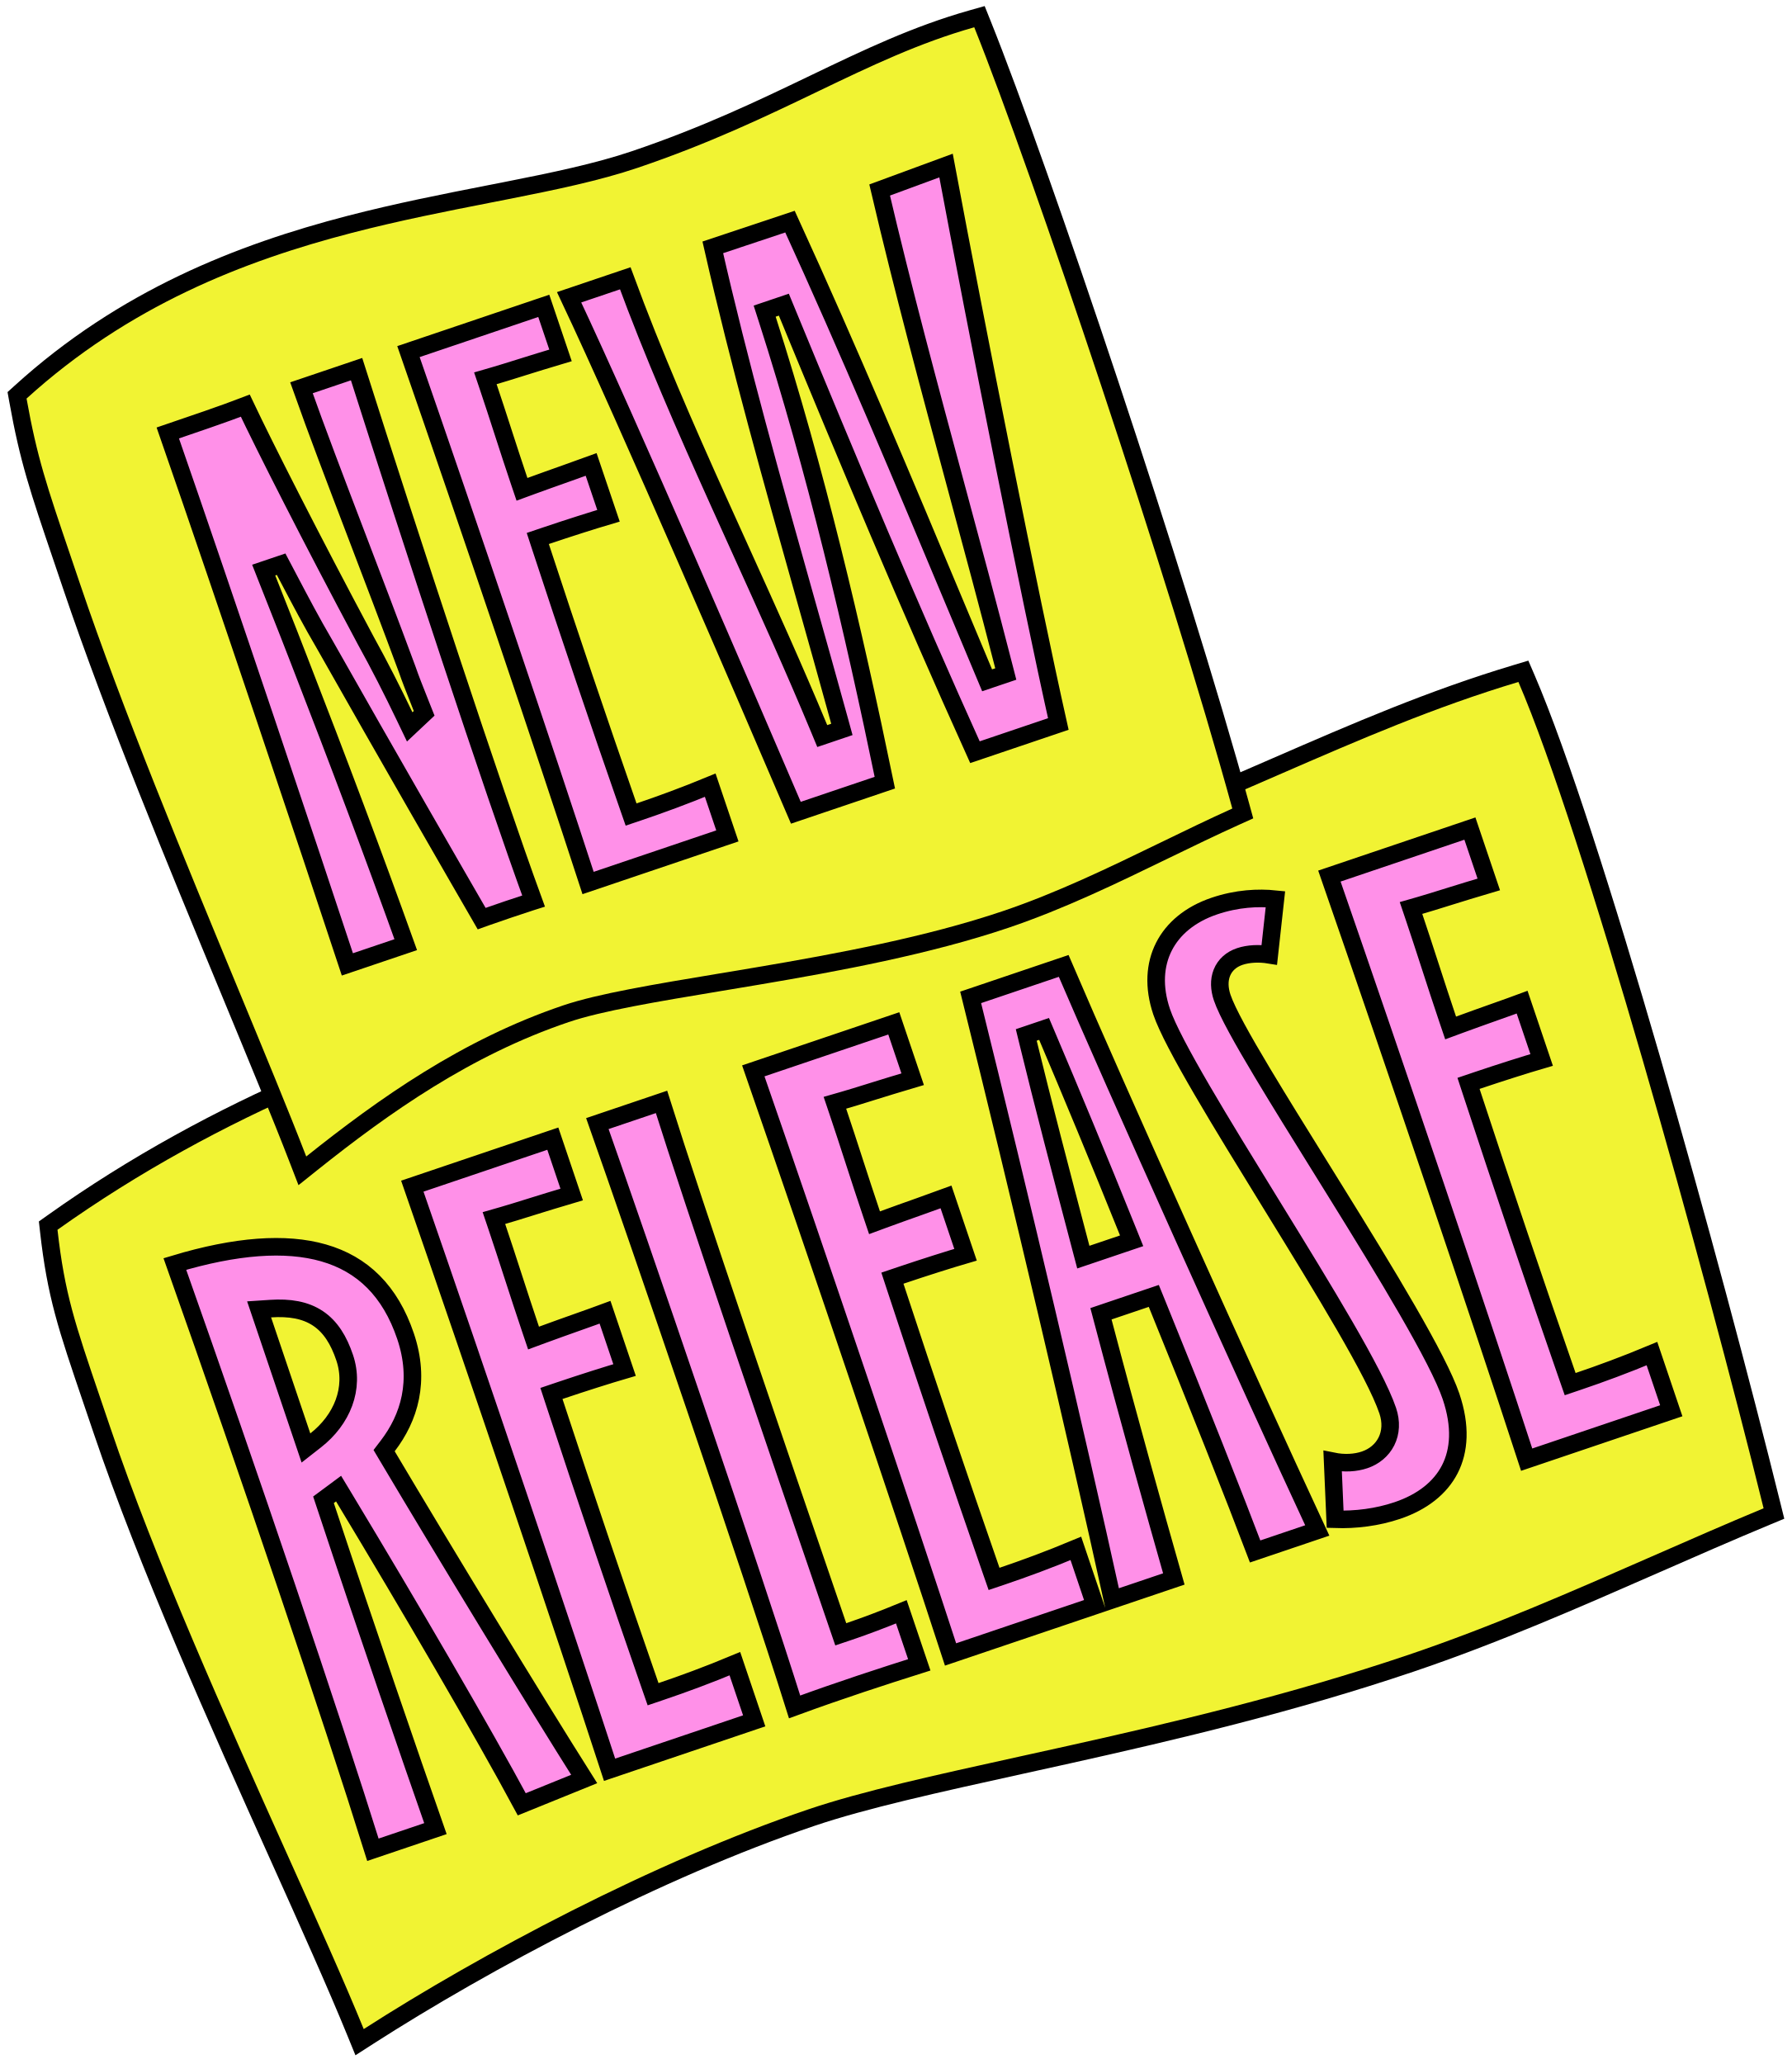
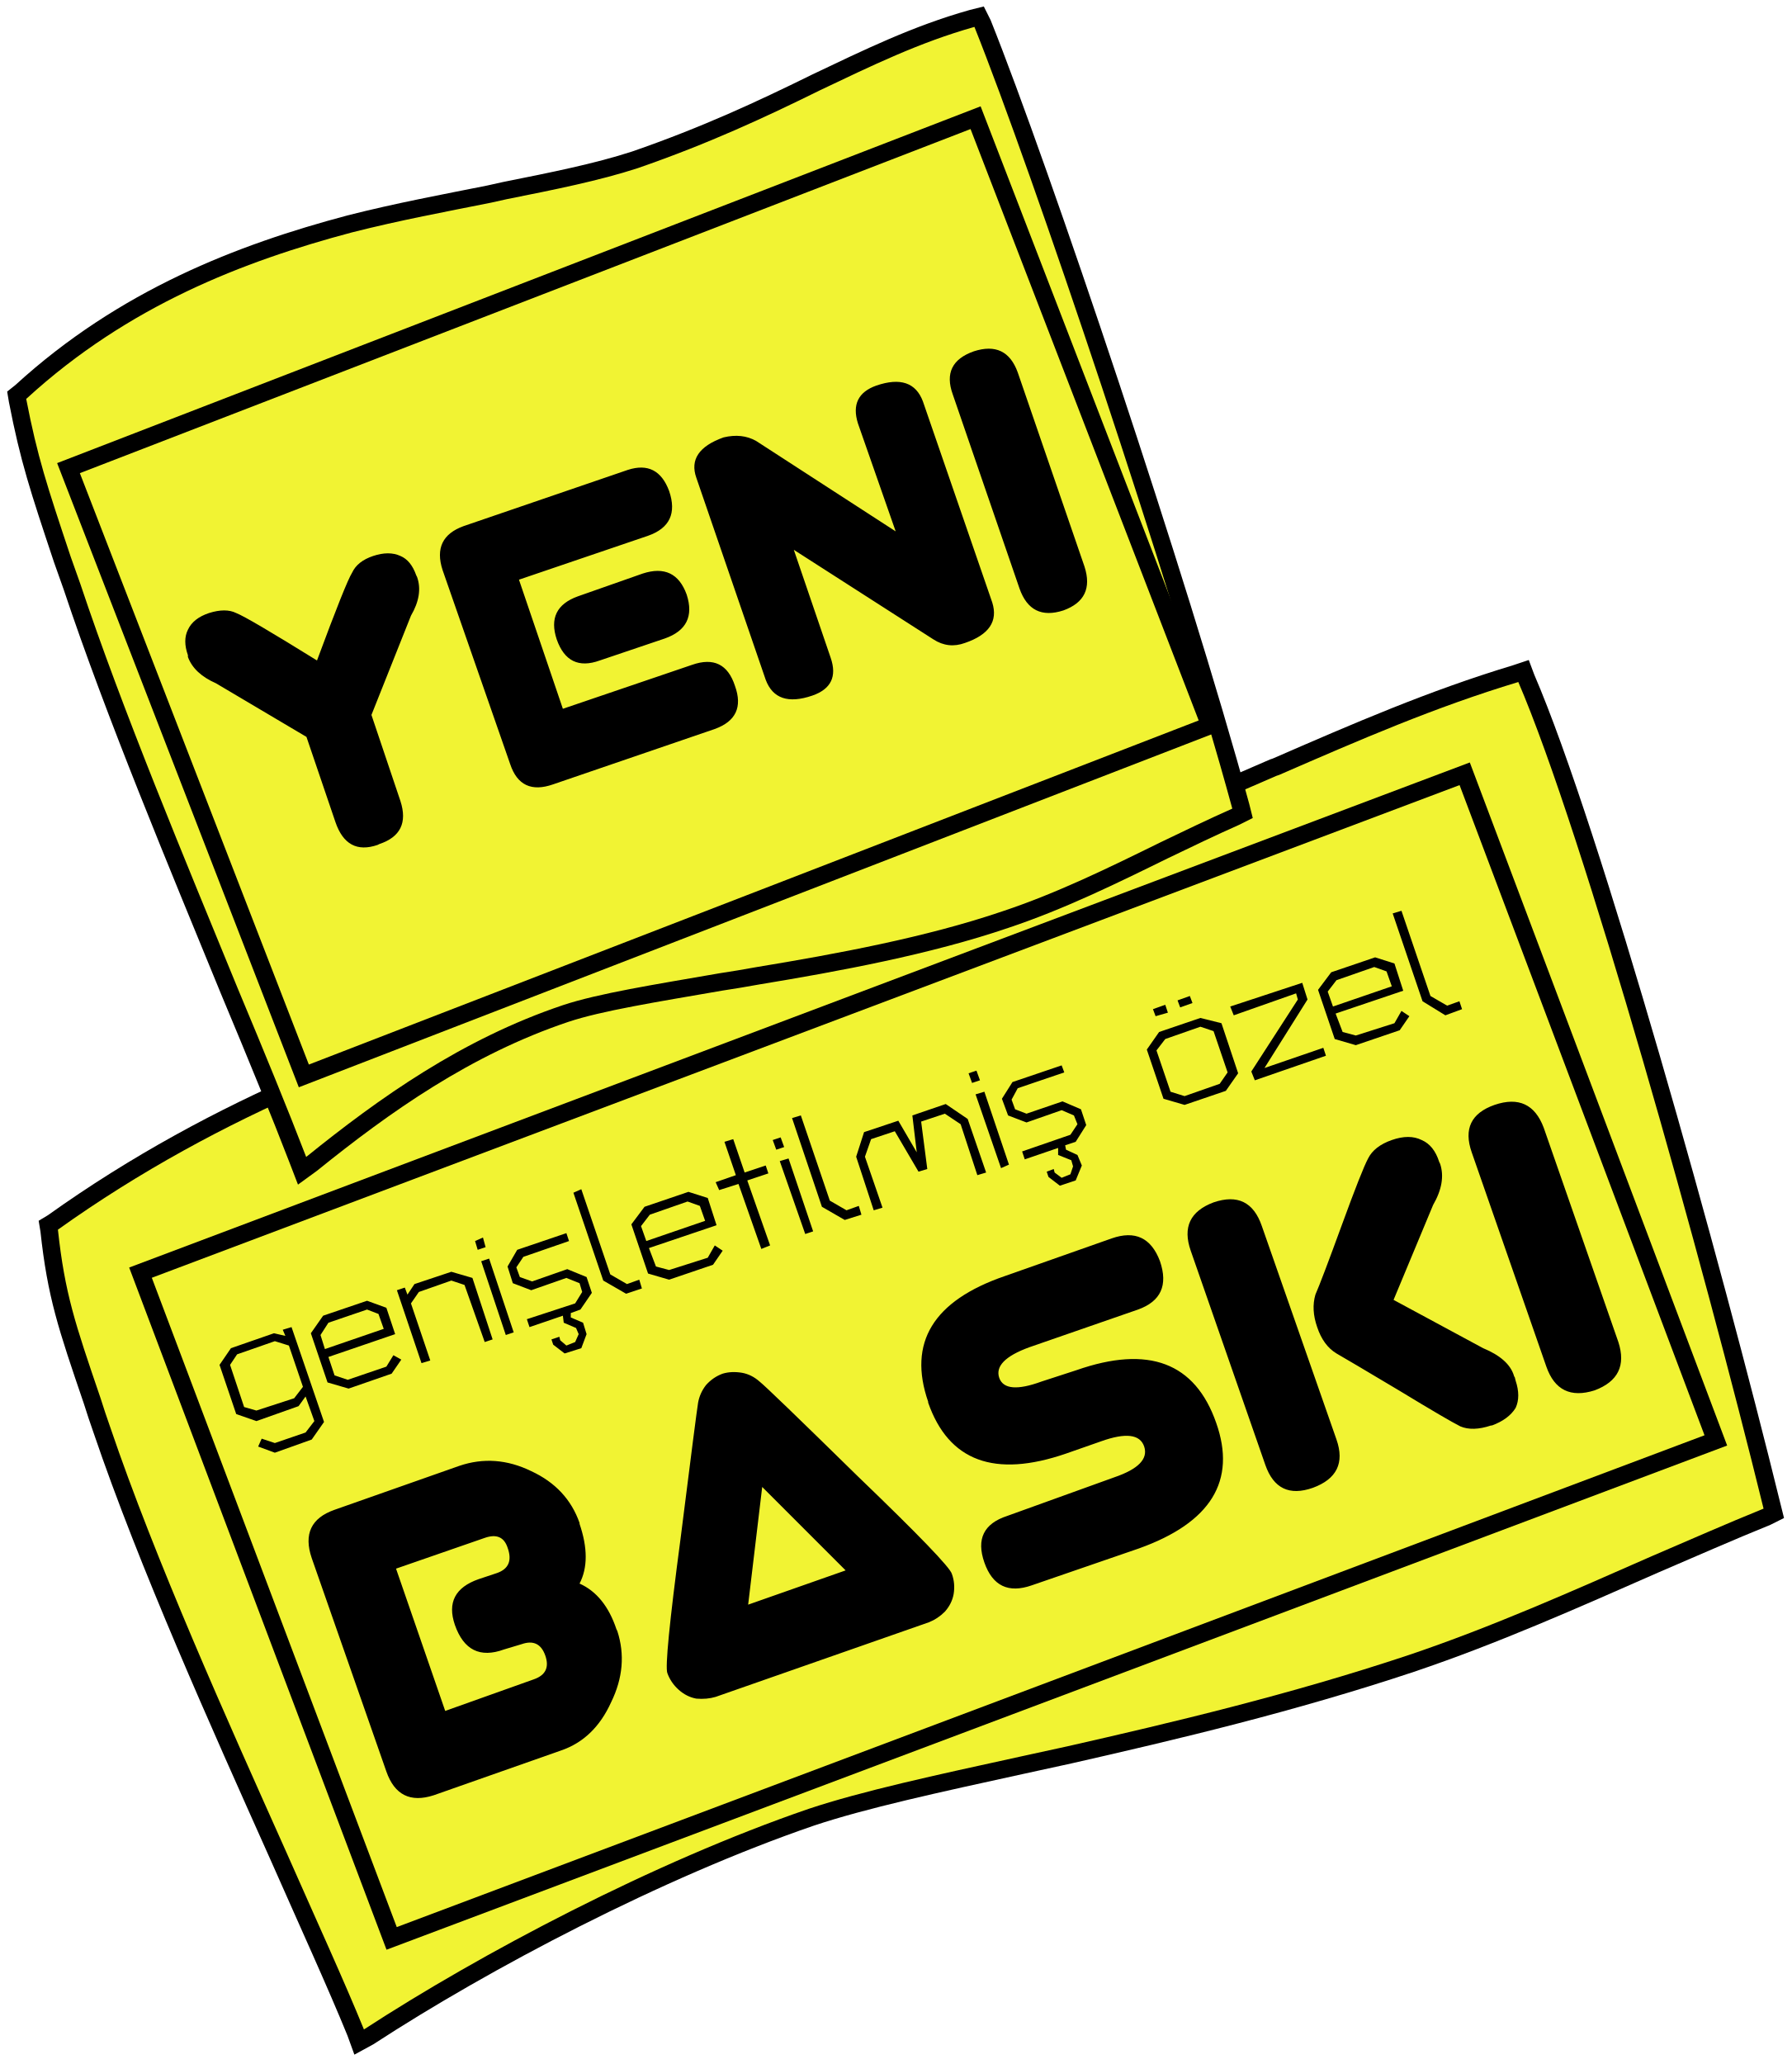
- <svg xmlns="http://www.w3.org/2000/svg" width="204" height="235" viewBox="0 0 204 235" fill="none">
-   <path d="M5.966 139.203L5.487 139.544L5.553 140.13C6.382 147.485 7.573 150.981 10.483 159.53C10.832 160.554 11.206 161.651 11.606 162.837C16.752 178.059 24.874 196.137 31.684 211.294C35.149 219.007 38.274 225.963 40.495 231.402L40.949 232.515L41.961 231.865C55.234 223.339 74.893 212.865 92.416 206.942C98.416 204.913 106.678 203.095 116.306 200.975C118.079 200.585 119.899 200.185 121.759 199.771C133.683 197.118 147.207 193.928 160.682 189.373C170.209 186.153 179.391 182.127 188.497 178.134C192.746 176.271 196.979 174.415 201.223 172.652L202.017 172.322L201.81 171.488C194.955 143.784 181.299 94.576 173.835 77.249L173.482 76.431L172.629 76.687C163.028 79.566 154.511 83.257 145.261 87.28L144.955 87.413C135.783 91.402 125.851 95.721 113.33 99.954C106.772 102.171 99.163 104.053 90.811 106.052C89.884 106.274 88.947 106.498 88.002 106.723C80.452 108.525 72.36 110.456 63.993 112.827C45.159 118.164 24.869 125.748 5.966 139.203Z" fill="#F1F333" stroke="black" stroke-width="2" />
-   <path d="M2.351 44.639L1.941 45.011L2.039 45.556C3.252 52.328 4.365 55.605 7.109 63.68C7.437 64.647 7.789 65.683 8.167 66.802C13.023 81.165 20.153 98.385 26.138 112.839C29.187 120.204 31.939 126.85 33.942 132.035L34.433 133.306L35.498 132.456C43.796 125.836 53.123 119.25 64.444 115.423C68.309 114.116 74.632 113.065 82.066 111.828C83.435 111.601 84.843 111.367 86.28 111.124C95.445 109.573 105.7 107.667 114.534 104.681C120.778 102.57 126.737 99.678 132.609 96.827C135.334 95.504 138.04 94.191 140.748 92.968L141.528 92.616L141.301 91.792C134.157 65.81 118.484 19.192 111.876 2.733L111.541 1.898L110.675 2.143C104.331 3.939 98.809 6.579 92.863 9.435L92.673 9.526C86.77 12.361 80.405 15.417 72.274 18.166C68.037 19.598 63.05 20.638 57.527 21.726C56.915 21.847 56.296 21.968 55.672 22.09C50.684 23.068 45.32 24.119 39.807 25.549C27.389 28.771 14.133 33.937 2.351 44.639Z" fill="#F1F333" stroke="black" stroke-width="2" />
-   <path d="M34.047 75.13C38.554 86.716 42.599 97.499 46.207 107.555L39.56 109.802C35.32 96.971 25.728 68.33 19.109 49.297C21.396 48.522 25.781 47.025 27.936 46.189C30.143 50.845 35.414 61.257 41.626 72.879L41.629 72.886L41.633 72.893C43.18 75.682 44.696 78.671 46.066 81.53L46.657 82.762L47.653 81.826L47.807 81.682L48.303 81.216L48.051 80.584C47.97 80.379 47.89 80.177 47.811 79.978C47.222 78.498 46.709 77.21 46.397 76.285L46.392 76.271L46.387 76.258C44.406 70.903 42.442 65.759 40.603 60.942C38.226 54.714 36.057 49.033 34.329 44.152L40.606 42.03C46.724 61.27 56.147 89.984 60.762 102.588C60.667 102.618 60.567 102.65 60.463 102.684C59.737 102.918 58.799 103.229 57.868 103.544C56.937 103.858 56.008 104.178 55.301 104.429C55.14 104.486 54.989 104.54 54.851 104.59C52.123 99.871 44.099 85.972 36.957 73.344L36.953 73.338L36.949 73.331C35.511 70.879 34.23 68.444 32.993 66.095C32.799 65.725 32.605 65.357 32.412 64.991L32.015 64.238L31.208 64.511L31.025 64.573L30.03 64.909L30.415 65.887C30.783 66.82 31.145 67.735 31.495 68.619C32.496 71.151 33.396 73.425 34.045 75.124L34.047 75.13ZM72.807 92.423C75.201 91.614 77.944 90.611 80.882 89.399L82.834 95.173L66.972 100.536C62.171 85.78 53.392 59.813 46.516 40.032L61.925 34.823L63.832 40.463C62.169 40.959 60.817 41.378 59.669 41.737C59.47 41.799 59.278 41.86 59.091 41.918C57.99 42.263 57.094 42.543 56.275 42.781L55.272 43.072L55.606 44.062C56.167 45.721 56.714 47.409 57.275 49.144L57.314 49.265C57.889 51.04 58.48 52.863 59.115 54.742L59.444 55.714L60.407 55.36C61.725 54.876 63.138 54.376 64.419 53.922C65.539 53.526 66.557 53.166 67.32 52.884L69.294 58.722C67.587 59.226 64.751 60.125 62.182 60.993L61.244 61.31L61.552 62.252C64.754 72.023 68.243 82.345 71.543 91.805L71.869 92.74L72.807 92.423ZM107.735 18.848C111.32 37.982 117.243 67.801 120.523 82.433L111.027 85.643C103.559 69.112 96.542 52.336 89.622 35.553L89.265 34.687L88.378 34.987L88.013 35.11L87.08 35.426L87.381 36.363C92.907 53.568 97.102 71.386 100.766 89.112L90.634 92.537C85.162 79.749 71.499 48.019 64.811 33.847L71.205 31.686C74.359 40.255 78.035 48.661 81.795 57.011C82.638 58.885 83.486 60.755 84.333 62.624C87.398 69.39 90.455 76.135 93.281 82.942L93.639 83.805L94.524 83.506L94.98 83.352L95.874 83.049L95.624 82.139C94.344 77.487 93.032 72.829 91.718 68.167C87.97 54.867 84.211 41.527 81.175 28.163L89.965 25.233C96.677 39.881 102.928 54.81 109.166 69.71C110.128 72.008 111.09 74.305 112.053 76.6L112.413 77.459L113.295 77.16L113.66 77.037L114.539 76.74L114.308 75.841C112.559 69.032 110.73 62.253 108.902 55.48C105.864 44.22 102.831 32.976 100.174 21.633L107.735 18.848Z" fill="#FF90E8" stroke="black" stroke-width="2" />
-   <path d="M44.088 165.747C50.656 176.81 60.961 193.752 66.526 202.551L59.421 205.431C54.983 197.185 46.76 183.088 39.126 170.43L38.557 169.488L37.674 170.143L37.422 170.329L36.84 170.76L37.068 171.447C41.868 185.944 46.699 199.961 49.586 208.201L42.468 210.607C37.721 195.412 28.509 168.172 19.914 143.917C26.871 141.825 32.526 141.411 36.843 142.649C41.287 143.922 44.441 146.98 46.181 152.128C47.907 157.233 46.605 161.427 44.154 164.628L43.743 165.165L44.088 165.747ZM75.311 192.579C77.796 191.74 80.642 190.694 83.688 189.423L85.888 195.929L69.419 201.497C64.15 185.334 54.494 156.772 46.955 135.052L62.955 129.643L65.104 136.002C63.368 136.515 61.959 136.95 60.765 137.322C60.559 137.386 60.36 137.448 60.167 137.508C59.028 137.863 58.101 138.152 57.253 138.396L56.247 138.685L56.582 139.677C57.197 141.496 57.797 143.345 58.413 145.244L58.456 145.376C59.087 147.32 59.736 149.315 60.431 151.372L60.76 152.346L61.724 151.99C63.085 151.488 64.546 150.969 65.87 150.499C67.043 150.083 68.109 149.704 68.902 149.409L71.125 155.986C69.361 156.502 66.408 157.434 63.736 158.337L62.797 158.655L63.106 159.596C66.618 170.295 70.439 181.599 74.047 191.961L74.373 192.897L75.311 192.579ZM34.39 163.526L34.842 164.863L35.954 163.993C38.946 161.651 40.432 158.072 39.249 154.573C38.581 152.596 37.651 151.071 36.209 150.108C34.767 149.146 32.974 148.852 30.805 148.995L29.507 149.081L29.924 150.313L34.39 163.526ZM75.332 125.459C79.138 137.563 88.233 164.165 95.424 185.136L95.747 186.077L96.69 185.759C98.51 185.143 100.516 184.388 102.646 183.514L104.687 189.553C100.639 190.834 95.695 192.434 90.49 194.343C85.648 178.909 72.598 140.856 68.028 127.928L75.332 125.459ZM108.25 188.37C102.981 172.208 93.325 143.646 85.786 121.926L101.786 116.517L103.935 122.875C102.199 123.389 100.79 123.824 99.596 124.195C99.39 124.259 99.191 124.321 98.997 124.382C97.859 124.736 96.932 125.025 96.084 125.269L95.078 125.558L95.413 126.55C96.028 128.369 96.628 130.218 97.245 132.117L97.287 132.25C97.918 134.193 98.567 136.189 99.262 138.245L99.591 139.219L100.555 138.863C101.916 138.361 103.377 137.842 104.701 137.373C105.874 136.956 106.94 136.578 107.733 136.283L109.956 142.86C108.192 143.375 105.239 144.307 102.567 145.211L101.628 145.528L101.937 146.47C105.448 157.168 109.27 168.473 112.878 178.834L113.204 179.77L114.142 179.453C116.627 178.613 119.473 177.568 122.519 176.296L124.718 182.803L108.25 188.37ZM133.675 179.775L126.685 182.138C122.491 163.056 116.192 136.353 110.539 113.558L121.133 109.976C126.948 123.565 142.021 157.075 150.01 174.253L142.937 176.644C140.696 170.723 136.473 160.032 131.75 148.42L131.395 147.548L130.503 147.849L126.263 149.282L125.378 149.582L125.617 150.485C128.48 161.347 131.431 171.896 133.675 179.775ZM145.245 102.376L144.548 108.71C143.422 108.526 142.181 108.568 141.18 108.907C140.233 109.227 139.507 109.857 139.149 110.75C138.802 111.62 138.855 112.607 139.184 113.581C139.743 115.232 141.509 118.379 143.792 122.19C145.664 125.314 147.935 128.967 150.292 132.758C150.842 133.644 151.398 134.538 151.954 135.434C154.894 140.171 157.856 144.983 160.27 149.166C162.7 153.376 164.526 156.866 165.244 158.99C166.395 162.396 166.193 165.161 165.11 167.278C164.023 169.401 161.974 171.021 159.141 171.979C156.844 172.755 154.373 173.06 152.046 172.981L151.76 166.372C153.118 166.649 154.383 166.56 155.408 166.214C156.477 165.852 157.375 165.13 157.883 164.121C158.394 163.105 158.464 161.885 158.035 160.615C157.297 158.432 155.446 154.951 153.112 150.917C150.761 146.855 147.865 142.143 144.985 137.465L144.642 136.908C141.875 132.413 139.143 127.976 136.926 124.177C134.598 120.189 132.897 117.001 132.289 115.201C131.33 112.365 131.514 109.822 132.549 107.783C133.585 105.74 135.53 104.094 138.292 103.161C140.882 102.285 143.291 102.174 145.245 102.376ZM123.096 142.097L123.369 143.132L124.383 142.79L127.87 141.611L128.872 141.272L128.477 140.291C125.169 132.06 121.829 124.044 119.261 118.002L118.899 117.149L118.021 117.446L117.738 117.542L116.87 117.835L117.087 118.726C118.711 125.397 120.859 133.615 123.096 142.097ZM173.858 166.192C168.589 150.029 158.933 121.467 151.393 99.747L167.393 94.338L169.543 100.697C167.807 101.21 166.398 101.645 165.204 102.017C164.998 102.081 164.799 102.143 164.605 102.203C163.467 102.558 162.539 102.847 161.692 103.091L160.686 103.38L161.021 104.372C161.635 106.19 162.235 108.038 162.851 109.936L162.895 110.071C163.526 112.015 164.174 114.01 164.869 116.067L165.199 117.041L166.163 116.685C167.524 116.183 168.985 115.664 170.308 115.194C171.482 114.778 172.548 114.399 173.34 114.104L175.564 120.681C173.8 121.197 170.847 122.129 168.175 123.032L167.236 123.35L167.545 124.291C171.056 134.99 174.878 146.294 178.485 156.656L178.811 157.592L179.75 157.274C182.234 156.435 185.08 155.389 188.126 154.118L190.326 160.624L173.858 166.192Z" fill="#FF90E8" stroke="black" stroke-width="2" />
+ <svg xmlns="http://www.w3.org/2000/svg" version="1.2" viewBox="0 0 204 235" width="204" height="235">
+   <style>.a{fill:#f1f333;stroke:#000;stroke-width:2}.b{fill:#ff90e8;stroke:#000;stroke-width:2}</style>
+   <path class="a" d="m6 139.2l-0.5 0.3 0.1 0.6c0.8 7.4 2 10.9 4.9 19.4q0.5 1.6 1.1 3.3c5.2 15.3 13.3 33.3 20.1 48.5 3.4 7.7 6.6 14.7 8.8 20.1l0.4 1.1 1.1-0.6c13.2-8.6 32.9-19 50.4-25 6-2 14.3-3.8 23.9-5.9q2.7-0.6 5.5-1.2c11.9-2.7 25.4-5.9 38.9-10.4 9.5-3.2 18.7-7.3 27.8-11.3 4.2-1.8 8.5-3.7 12.7-5.4l0.8-0.4-0.2-0.8c-6.8-27.7-20.5-76.9-28-94.3l-0.3-0.8-0.9 0.3c-9.6 2.9-18.1 6.6-27.3 10.6l-0.3 0.1c-9.2 4-19.1 8.3-31.7 12.6-6.5 2.2-14.1 4.1-22.5 6.1q-1.4 0.3-2.8 0.6c-7.5 1.8-15.6 3.8-24 6.1-18.8 5.4-39.1 12.9-58 26.4z" />
+   <path class="a" d="m2.4 44.6l-0.5 0.4 0.1 0.6c1.3 6.7 2.4 10 5.1 18.1q0.5 1.4 1.1 3.1c4.8 14.4 12 31.6 17.9 46 3.1 7.4 5.8 14 7.8 19.2l0.5 1.3 1.1-0.8c8.3-6.7 17.6-13.3 28.9-17.1 3.9-1.3 10.2-2.3 17.7-3.6q2-0.3 4.2-0.7c9.1-1.5 19.4-3.4 28.2-6.4 6.3-2.1 12.2-5 18.1-7.9 2.7-1.3 5.4-2.6 8.1-3.8l0.8-0.4-0.2-0.8c-7.1-26-22.8-72.6-29.4-89.1l-0.4-0.8-0.8 0.2c-6.4 1.8-11.9 4.5-17.8 7.3l-0.2 0.1c-5.9 2.9-12.3 5.9-20.4 8.7-4.3 1.4-9.3 2.4-14.8 3.5q-0.9 0.2-1.8 0.4c-5 1-10.4 2-15.9 3.4-12.4 3.3-25.7 8.4-37.4 19.1z" />
+   <path class="b" d="m34 75.1c4.6 11.6 8.6 22.4 12.2 32.5l-6.6 2.2c-4.3-12.8-13.9-41.5-20.5-60.5 2.3-0.8 6.7-2.3 8.8-3.1 2.2 4.6 7.5 15.1 13.7 26.7 1.6 2.8 3.1 5.8 4.5 8.6l0.6 1.3 1-1 0.1-0.1 0.5-0.5-0.2-0.6q-0.2-0.3-0.3-0.6c-0.6-1.5-1.1-2.8-1.4-3.7-2-5.4-4-10.5-5.8-15.4-2.4-6.2-4.5-11.9-6.3-16.7l6.3-2.2c6.1 19.3 15.5 48 20.2 60.6q-0.2 0-0.3 0.1c-0.8 0.2-1.7 0.5-2.6 0.8-1 0.4-1.9 0.7-2.6 0.9q-0.2 0.1-0.4 0.2c-2.8-4.7-10.8-18.6-17.9-31.3h-0.1c-1.4-2.4-2.7-4.9-3.9-7.2q-0.3-0.6-0.6-1.1l-0.4-0.8-0.8 0.3-0.2 0.1-1 0.3 0.4 1q0.6 1.4 1.1 2.7c1 2.6 1.9 4.8 2.5 6.5zm38.8 17.3c2.4-0.8 5.1-1.8 8.1-3l1.9 5.8-15.8 5.3c-4.8-14.7-13.6-40.7-20.5-60.5l15.4-5.2 1.9 5.7c-1.6 0.5-3 0.9-4.1 1.2q-0.3 0.1-0.6 0.2c-1.1 0.4-2 0.6-2.8 0.9l-1 0.3 0.3 1q0.8 2.4 1.7 5v0.2q0.9 2.6 1.8 5.4l0.3 1 1-0.3c1.3-0.5 2.7-1 4-1.5 1.1-0.4 2.2-0.7 2.9-1l2 5.8c-1.7 0.5-4.6 1.4-7.1 2.3l-1 0.3 0.3 0.9c3.3 9.8 6.7 20.1 10 29.6l0.4 0.9zm34.9-73.5c3.6 19.1 9.5 48.9 12.8 63.5l-9.5 3.3c-7.5-16.6-14.5-33.4-21.4-50.1l-0.4-0.9-0.9 0.3-0.3 0.1-1 0.3 0.3 1c5.6 17.2 9.8 35 13.4 52.7l-10.1 3.4c-5.5-12.7-19.1-44.5-25.8-58.6l6.4-2.2c3.1 8.6 6.8 17 10.6 25.3q1.2 2.8 2.5 5.6c3.1 6.8 6.1 13.5 8.9 20.4l0.4 0.8 0.9-0.3 0.4-0.1 0.9-0.3-0.2-0.9q-1.9-7-3.9-14c-3.8-13.3-7.5-26.7-10.6-40l8.8-3c6.7 14.7 13 29.6 19.2 44.5q1.5 3.5 2.9 6.9l0.4 0.9 0.9-0.3 0.3-0.2 0.9-0.2-0.2-0.9c-1.8-6.9-3.6-13.6-5.4-20.4-3.1-11.3-6.1-22.5-8.8-33.9z" />
+   <path fill-rule="evenodd" class="b" d="m44.1 165.7c6.6 11.1 16.9 28.1 22.4 36.9l-7.1 2.8c-4.4-8.2-12.6-22.3-20.3-35l-0.5-0.9-0.9 0.6-0.3 0.2-0.6 0.5 0.3 0.6c4.8 14.5 9.6 28.6 12.5 36.8l-7.1 2.4c-4.8-15.2-14-42.4-22.6-66.7q10.5-3.1 16.9-1.3c4.5 1.3 7.6 4.4 9.4 9.5 1.7 5.1 0.4 9.3-2 12.5l-0.5 0.6zm31.3 26.8c2.5-0.8 5.3-1.9 8.3-3.2l2.2 6.5-16.4 5.6c-5.3-16.1-15-44.7-22.5-66.4l16-5.4 2.2 6.3c-1.8 0.5-3.2 1-4.4 1.3q-0.3 0.1-0.6 0.2c-1.1 0.4-2 0.7-2.9 0.9l-1 0.3 0.3 1q1 2.7 1.9 5.6v0.1q1 2.9 2 6l0.3 1 1-0.4c1.3-0.5 2.8-1 4.1-1.5 1.2-0.4 2.3-0.8 3.1-1.1l2.2 6.6c-1.8 0.5-4.7 1.5-7.4 2.4l-0.9 0.3 0.3 0.9c3.5 10.7 7.3 22 10.9 32.4l0.3 0.9zm-40.9-29l0.5 1.3 1.1-0.9c3-2.3 4.4-5.9 3.3-9.4-0.7-2-1.6-3.5-3.1-4.5-1.4-0.9-3.2-1.2-5.4-1.1l-1.3 0.1 0.4 1.2zm41-38c3.8 12.1 12.9 38.7 20.1 59.7l0.3 0.9 0.9-0.3c1.9-0.6 3.9-1.4 6-2.3l2 6.1c-4 1.3-9 2.9-14.2 4.8-4.8-15.5-17.9-53.5-22.4-66.4zm32.9 62.9c-5.3-16.2-14.9-44.8-22.5-66.5l16-5.4 2.2 6.4c-1.8 0.5-3.2 0.9-4.4 1.3q-0.3 0.1-0.6 0.2c-1.1 0.3-2 0.6-2.9 0.9l-1 0.2 0.4 1q0.9 2.8 1.8 5.6v0.1q1 3 2 6l0.3 1 1-0.3c1.4-0.5 2.8-1.1 4.1-1.5 1.2-0.5 2.3-0.8 3.1-1.1l2.2 6.6c-1.8 0.5-4.7 1.4-7.4 2.3l-0.9 0.3 0.3 1c3.5 10.7 7.3 22 10.9 32.3l0.4 1 0.9-0.4c2.5-0.8 5.3-1.8 8.4-3.1l2.2 6.5zm25.4-8.6l-7 2.4c-4.2-19.1-10.5-45.8-16.1-68.6l10.5-3.6c5.9 13.6 20.9 47.1 28.9 64.3l-7 2.4c-2.3-6-6.5-16.6-11.2-28.3l-0.4-0.8-0.9 0.3-4.2 1.4-0.9 0.3 0.2 0.9c2.9 10.9 5.8 21.4 8.1 29.3zm11.6-77.4l-0.7 6.3c-1.2-0.1-2.4-0.1-3.4 0.2-1 0.4-1.7 1-2 1.9-0.4 0.8-0.3 1.8 0 2.8 0.6 1.7 2.3 4.8 4.6 8.6 1.9 3.1 4.1 6.8 6.5 10.6q0.8 1.3 1.7 2.7c2.9 4.7 5.9 9.5 8.3 13.7 2.4 4.2 4.2 7.7 5 9.8 1.1 3.4 0.9 6.2-0.2 8.3-1.1 2.1-3.1 3.7-5.9 4.7-2.3 0.8-4.8 1.1-7.1 1l-0.3-6.6c1.3 0.3 2.6 0.2 3.6-0.2 1.1-0.3 2-1 2.5-2.1 0.5-1 0.6-2.2 0.1-3.5-0.7-2.1-2.5-5.6-4.9-9.7-2.3-4-5.2-8.7-8.1-13.4l-0.3-0.6c-2.8-4.5-5.5-8.9-7.8-12.7-2.3-4-4-7.2-4.6-9-1-2.8-0.8-5.4 0.3-7.4 1-2 2.9-3.7 5.7-4.6 2.6-0.9 5-1 7-0.8zm-22.2 39.7l0.3 1.1 1-0.4 3.5-1.2 1-0.3-0.4-1c-3.3-8.2-6.7-16.2-9.2-22.3l-0.4-0.8-0.9 0.3-0.2 0.1-0.9 0.3 0.2 0.9c1.6 6.6 3.8 14.8 6 23.3zm50.8 24.1c-5.3-16.1-15-44.7-22.5-66.4l16-5.4 2.2 6.3c-1.8 0.5-3.2 1-4.4 1.3q-0.3 0.1-0.6 0.2c-1.1 0.4-2 0.7-2.9 0.9l-1 0.3 0.3 1q0.9 2.7 1.9 5.6v0.1q0.9 2.9 2 6l0.3 1 1-0.4c1.3-0.5 2.8-1 4.1-1.5 1.2-0.4 2.3-0.8 3.1-1.1l2.2 6.6c-1.8 0.5-4.7 1.5-7.4 2.4l-0.9 0.3 0.3 0.9c3.5 10.7 7.3 22 10.9 32.4l0.3 0.9 1-0.3c2.4-0.8 5.3-1.9 8.3-3.2l2.2 6.5z" />
+   <path class="a" d="m16 144.9l150.8-56.8 28.6 75.9-150.8 56.7z" />
+   <path class="a" d="m7.8 53.3l103.3-39.9 26.7 69.2-103.2 39.9z" />
+   <path d="m38.1 171.9l14.2-5q4.1-1.4 8.2 0.6 4.1 1.9 5.5 5.9v0.1q1.4 4.1 0 6.8 2.9 1.3 4.2 5.2l0.1 0.2q1.3 4-0.7 8.1-1.9 4.2-5.7 5.5l-14.5 5.1q-4 1.3-5.4-2.7l-8.5-24.3q-1.4-4.1 2.6-5.5zm17.1 3.2l-10.1 3.5 5.6 16.2 10.1-3.6q2-0.7 1.3-2.7-0.7-2-2.7-1.3l-2 0.6q-4.1 1.5-5.6-2.8-1.3-3.8 2.7-5.2l2.1-0.7q2-0.7 1.2-2.9-0.6-1.8-2.6-1.1zm50.6 9.6l-24.3 8.5q-1 0.3-2.2 0.2-1.1-0.2-2-1-0.9-0.8-1.3-1.9-0.4-1 1.5-15.3 1.8-14.3 2-15.5 0.2-1.1 0.9-2 0.8-0.9 1.9-1.3 1-0.3 2.2-0.1 1.1 0.2 2 1 0.9 0.7 11.2 10.8 10.4 10 10.7 11.1 0.4 1.1 0.2 2.3-0.2 1.1-1 2-0.8 0.8-1.8 1.2zm-20.6-2l11.1-3.9-9.5-9.5zm46.9-39.1q1.4 4.1-2.5 5.5l-12.4 4.3q-4.1 1.5-3.4 3.5 0.7 1.9 4.8 0.4l4-1.3q12.3-4.3 15.9 6 3.5 9.9-8.8 14.3l-12.2 4.2q-4 1.4-5.4-2.6-1.4-4 2.6-5.3l12.2-4.4q4.1-1.4 3.4-3.5-0.7-2.1-4.9-0.6l-4 1.4q-12.2 4.2-15.7-5.8v-0.1q-3.5-10.1 8.7-14.3l12.2-4.3q4-1.4 5.5 2.6zm26.4-13.8q2-0.7 3.4 0 1.4 0.6 2 2.5l0.1 0.2q0.7 2.1-0.8 4.7l-4.5 10.8 10.2 5.5q2.9 1.2 3.5 3.1 0 0.1 0.1 0.2l0.1 0.4q0.6 1.8 0 3.1-0.8 1.3-2.7 2h-0.1q-2.1 0.7-3.5 0.1-1.4-0.7-7-4.1-5.7-3.4-7.1-4.2-1.5-0.9-2.2-3-0.7-2-0.2-3.7 0.7-1.6 3-7.9 2.3-6.3 3-7.6 0.7-1.4 2.7-2.1zm-20.3 7.1q4.1-1.4 5.5 2.7l8.5 24.3q1.4 4-2.7 5.5-4 1.4-5.4-2.6l-8.5-24.4q-1.4-4 2.6-5.5zm32-11.1q4.1-1.4 5.6 2.6l8.5 24.4q1.3 4-2.7 5.5-4.1 1.3-5.5-2.7l-8.5-24.4q-1.4-4 2.6-5.4z" />
+   <path d="m36.9 161.9l-1.4 2-4.2 1.5-1.9-0.7 0.4-0.9 1.5 0.5 3.5-1.2 1-1.3-1-2.8-0.8 1.1-4.8 1.7-2.3-0.8-1.9-5.6 1.3-1.9 4.9-1.7 1.3 0.3-0.3-0.7 1-0.3zm-2.4-4l-1.6-4.7-1.6-0.5-4.3 1.5-0.8 1.2 1.6 4.8 1.4 0.4 4.3-1.4zm10.5-6l-7.6 2.6 0.7 2.1 1.5 0.5 4.4-1.5 0.8-1.3 0.9 0.5-1.1 1.6-4.9 1.7-2.4-0.7-1.9-5.6 1.4-2 5-1.7 2.2 0.8zm-1.3-0.6l-0.6-1.7-1.3-0.5-4.4 1.5-0.9 1.4 0.5 1.6zm12.4 1.2l-0.9 0.3-2.3-6.5-1.5-0.5-3.7 1.3-0.9 1.3 2.2 6.5-1 0.3-2.8-8.3 0.9-0.3 0.3 0.8 0.8-1.2 4.2-1.4 2.4 0.7zm-0.8-10.5l-0.9 0.3-0.3-1 0.9-0.4zm3.2 9.7l-0.9 0.3-2.8-8.4 0.9-0.3zm6.1-7.2l2.2 0.9 0.6 1.8-1.3 1.9-1.1 0.4v0.5l1.4 0.6 0.4 1.3-0.6 1.6-1.9 0.6-1.3-1-0.2-0.6 0.9-0.3 0.1 0.4 0.7 0.6 1-0.4 0.4-0.9-0.3-0.7-1.4-0.6-0.1-0.8-3.8 1.3-0.3-0.9 5.5-1.8 0.8-1.3-0.3-1-1.5-0.6-4 1.4-2.1-0.8-0.6-1.9 1.1-1.9 5.6-1.9 0.3 0.9-5.2 1.8-0.8 1.2 0.4 1.1 1.4 0.5zm8.5 2.2l-1.8 0.6-2.6-1.5-3.4-10 0.9-0.4 3.3 9.7 1.9 1.1 1.4-0.5zm8.5-7.2l-7.7 2.6 0.8 2.1 1.5 0.4 4.4-1.4 0.8-1.4 0.9 0.6-1.1 1.6-5 1.7-2.4-0.7-1.9-5.6 1.5-2 5-1.7 2.2 0.7zm-1.3-0.5l-0.6-1.7-1.4-0.5-4.3 1.5-1 1.3 0.6 1.7zm7.2-5.4l-2.4 0.8 2.6 7.4-1 0.4-2.6-7.4-2.2 0.7-0.4-0.9 2.3-0.8-1.3-3.8 1-0.3 1.3 3.8 2.4-0.8zm1.8-3l-0.9 0.3-0.4-1.1 0.9-0.3zm3.3 9.6l-0.9 0.3-2.9-8.3 1-0.3zm5.5-1.9l-1.9 0.6-2.6-1.5-3.4-10.1 1-0.3 3.3 9.7 1.9 1.1 1.4-0.5zm14.2-4.8l-1 0.3-1.9-5.8-1.8-1.2-2.7 0.9 0.7 5.4-1 0.3-2.7-4.6-2.7 0.9-0.7 2 2 5.8-1 0.3-2-6.1 0.9-2.8 3.9-1.3 2.1 3.6-0.5-4.2 3.8-1.3 2.5 1.7zm-0.7-10.5l-0.9 0.3-0.4-1.1 0.9-0.3zm3.3 9.6l-0.9 0.4-2.9-8.4 1-0.3zm6.1-7.2l2.1 0.9 0.6 1.8-1.2 1.9-1.2 0.4 0.1 0.5 1.3 0.6 0.5 1.2-0.7 1.7-1.8 0.6-1.3-1-0.2-0.6 0.8-0.3 0.1 0.4 0.8 0.6 1-0.4 0.3-0.9-0.2-0.7-1.5-0.6v-0.8l-3.8 1.3-0.3-0.9 5.5-1.9 0.8-1.2-0.4-1-1.4-0.6-4 1.4-2.1-0.8-0.7-1.9 1.2-1.9 5.6-1.9 0.3 0.8-5.3 1.8-0.7 1.3 0.4 1.1 1.3 0.5zm20-3.2l-1.4 2-4.7 1.6-2.4-0.7-1.9-5.6 1.4-2 4.7-1.6 2.4 0.6zm-1.2-0.1l-1.6-4.7-1.5-0.5-4 1.4-1 1.3 1.6 4.7 1.6 0.5 4-1.4zm-8.2-6.4l-0.3-0.8 1.4-0.5 0.3 0.9zm4.2-1.5l-1.4 0.5-0.3-0.8 1.4-0.5zm13.1-0.4l-4.9 7.8 6.7-2.3 0.3 0.9-8.1 2.8-0.4-1 5.3-8.2-0.2-0.7-7.1 2.5-0.4-1 8.2-2.7zm10.9-1l-7.7 2.6 0.8 2.1 1.5 0.4 4.4-1.4 0.8-1.4 0.9 0.6-1.1 1.6-5 1.7-2.4-0.7-1.9-5.6 1.5-2 5-1.7 2.2 0.7zm-1.3-0.5l-0.6-1.7-1.4-0.5-4.3 1.5-1 1.3 0.6 1.7zm8 2.6l-1.9 0.7-2.6-1.6-3.4-10 1-0.3 3.3 9.7 1.9 1.1 1.4-0.5z" />
+   <path d="m23.8 69.8q1.9-0.6 3.1 0 1.3 0.5 9.2 5.4 3.3-8.9 4-10 0.6-1.3 2.4-1.9 1.8-0.6 3.1 0 1.2 0.5 1.8 2.2l0.1 0.2q0.7 2-0.7 4.4l-4.5 11.3 3.3 9.8q1.2 3.7-2.4 4.9l-0.2 0.1q-3.5 1.2-4.8-2.6l-3.3-9.7-10.3-6.1q-2.5-1.1-3.2-3v-0.2q-0.6-1.7 0-2.9 0.6-1.3 2.4-1.9zm29-9.9l18.7-6.4q3.4-1.1 4.7 2.4 1.3 3.8-2.4 5.1l-14.7 5 5 14.7 14.7-5q3.7-1.3 4.9 2.4 1.3 3.6-2.3 4.9l-18.4 6.3q-3.7 1.3-4.9-2.3l-7.7-22.1q-1.2-3.7 2.4-5zm10.6 12.9q-1.2-3.6 2.4-4.9l7.4-2.6q3.7-1.2 5 2.4 1.2 3.7-2.5 5l-7.4 2.5q-3.6 1.3-4.9-2.4zm19-23q2.1-0.5 3.7 0.4l15.9 10.3-4.3-12.3q-1-3.2 2.1-4.3 4.1-1.4 5.3 1.8l7.9 22.9q1 3.2-3.1 4.6-1.9 0.7-3.6-0.4l-15.9-10.2 4.2 12.3q1.1 3.2-2.1 4.3-4.1 1.4-5.3-1.8l-7.9-23q-1.1-3.1 3.1-4.6zm28.5-9.8q3.7-1.2 5 2.4l7.6 22.1q1.2 3.7-2.4 5-3.7 1.2-5-2.5l-7.6-22.1q-1.3-3.6 2.4-4.9z" />
</svg>
